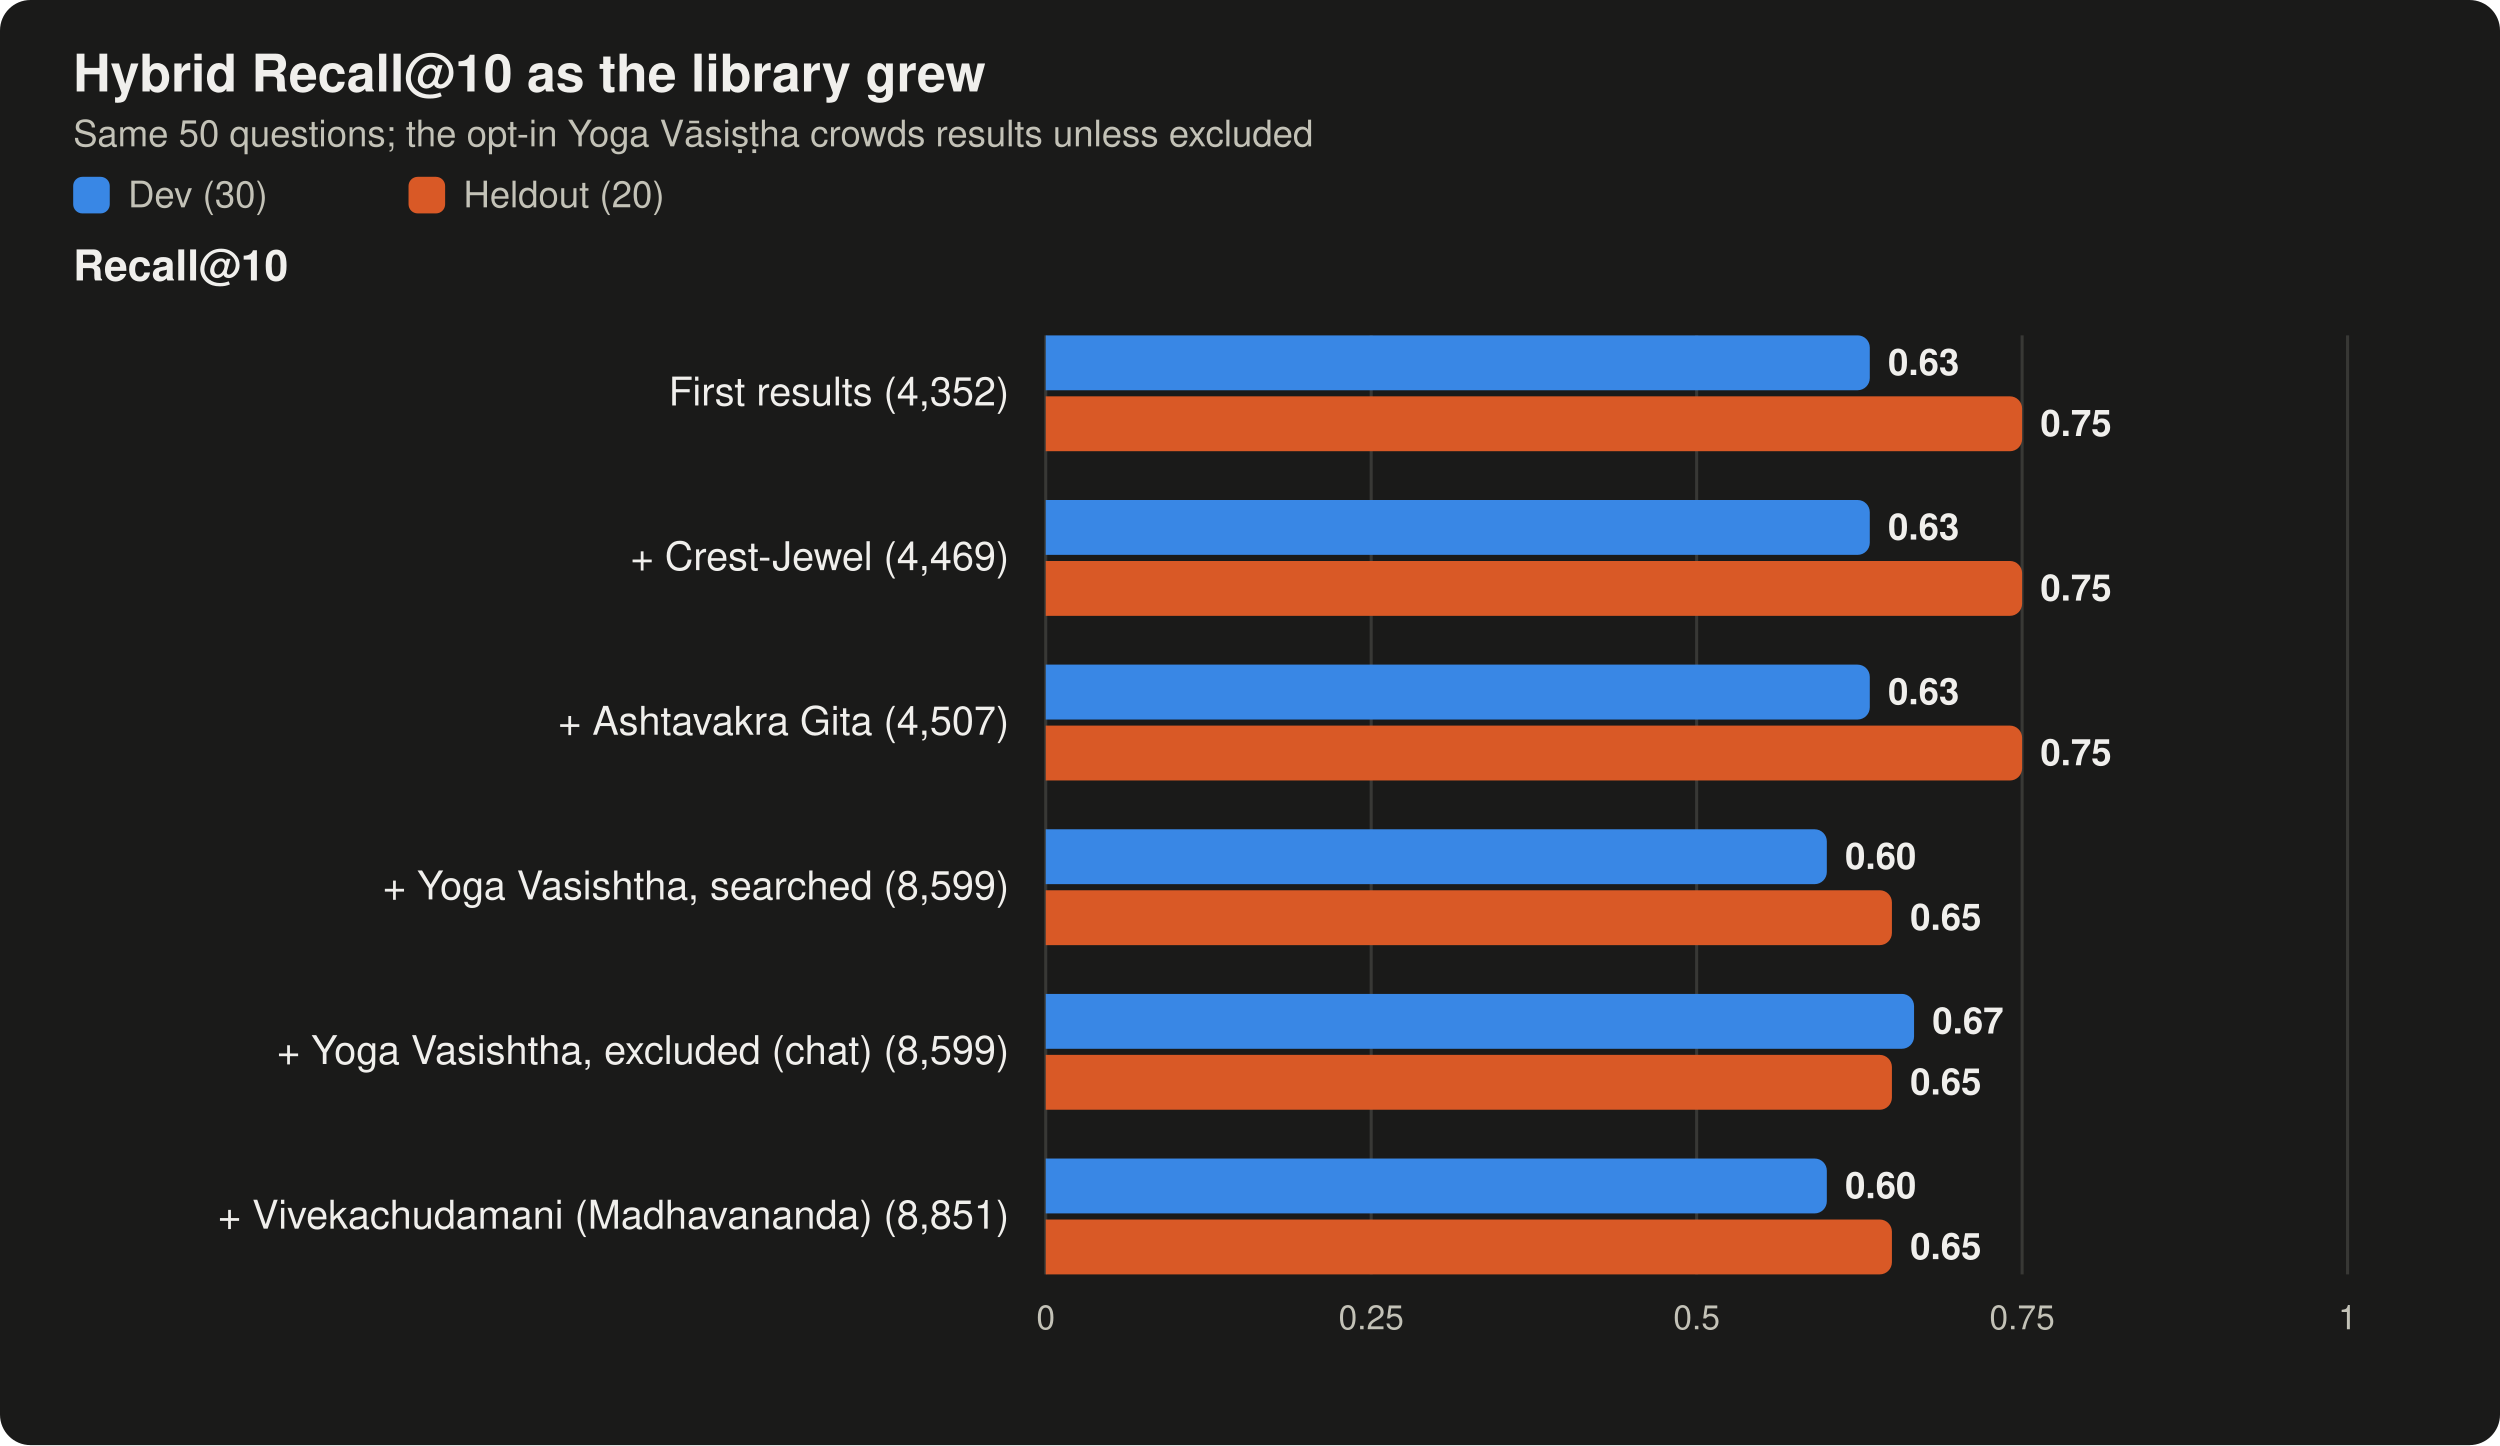
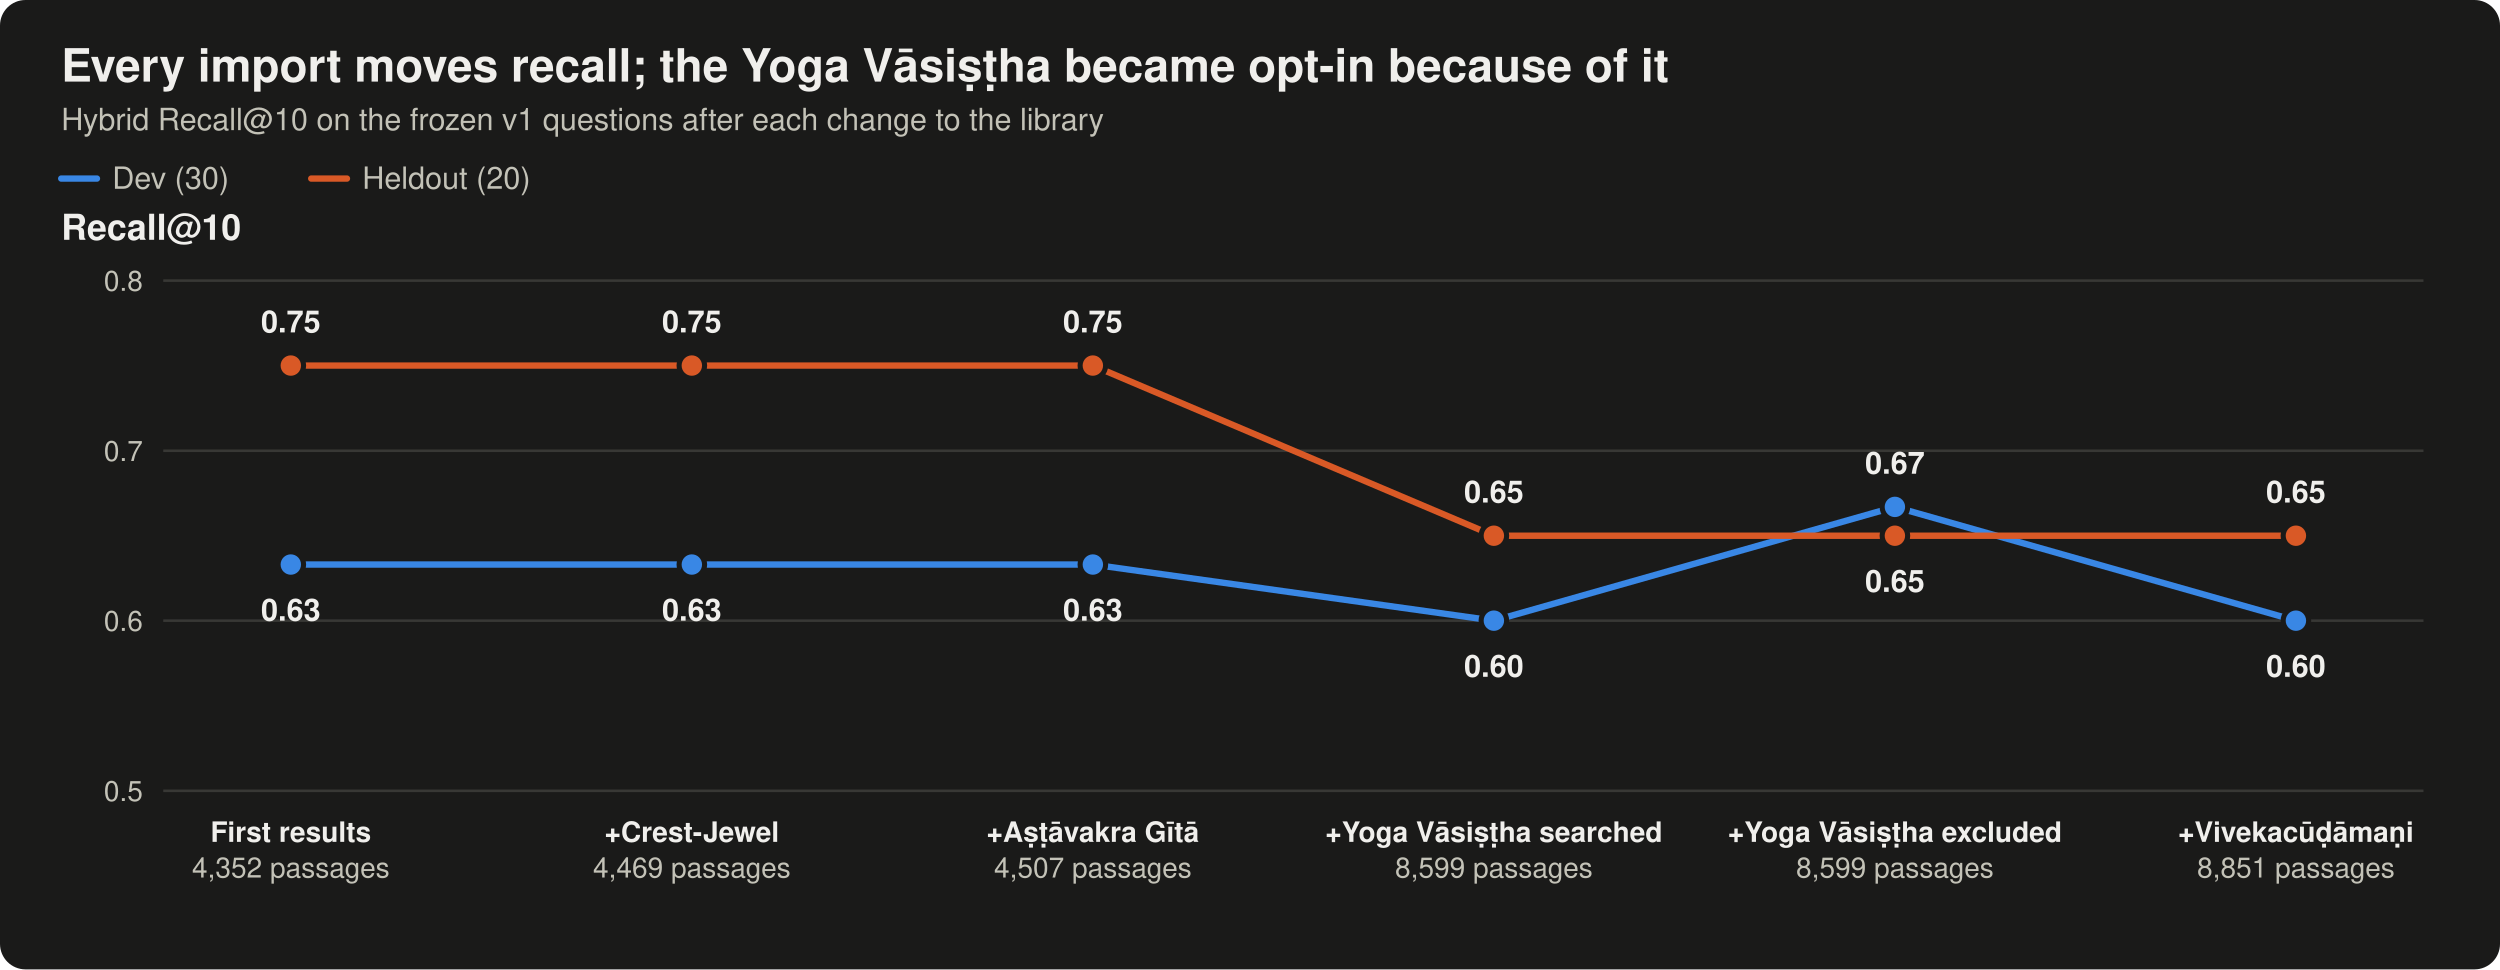
- <svg xmlns="http://www.w3.org/2000/svg" width="820" height="474" viewBox="0 0 820 474" font-family="-apple-system, 'Segoe UI', Helvetica, Arial, sans-serif" role="img" aria-labelledby="t d">
-   <rect width="820" height="474" rx="10" fill="#1a1a19" />
-   <text x="24" y="30" font-size="17" font-weight="700" fill="#f0efec">Hybrid Recall@10 as the library grew</text>
-   <text x="24" y="48" font-size="12" fill="#c3c2b7">Same 50 questions; the opt-in Yoga Vāsiṣṭha crowds results unless excluded</text>
-   <rect x="24" y="58" width="12" height="12" rx="3" fill="#3987e5" />
-   <text x="42" y="68" font-size="12" fill="#c3c2b7">Dev (30)</text>
-   <rect x="134" y="58" width="12" height="12" rx="3" fill="#d95926" />
-   <text x="152" y="68" font-size="12" fill="#c3c2b7">Heldout (20)</text>
-   <text x="24" y="92" font-size="14" font-weight="600" fill="#f0efec">Recall@10</text>
-   <line x1="343" y1="110" x2="343" y2="418" stroke="#383835" stroke-width="1" />
-   <text x="343" y="436" font-size="11" text-anchor="middle" fill="#c3c2b7">0</text>
-   <line x1="449.75" y1="110" x2="449.75" y2="418" stroke="#383835" stroke-width="1" />
-   <text x="449.75" y="436" font-size="11" text-anchor="middle" fill="#c3c2b7">0.25</text>
-   <line x1="556.5" y1="110" x2="556.5" y2="418" stroke="#383835" stroke-width="1" />
-   <text x="556.5" y="436" font-size="11" text-anchor="middle" fill="#c3c2b7">0.5</text>
-   <line x1="663.25" y1="110" x2="663.25" y2="418" stroke="#383835" stroke-width="1" />
-   <text x="663.25" y="436" font-size="11" text-anchor="middle" fill="#c3c2b7">0.75</text>
-   <line x1="770.0" y1="110" x2="770.0" y2="418" stroke="#383835" stroke-width="1" />
-   <text x="770.0" y="436" font-size="11" text-anchor="middle" fill="#c3c2b7">1</text>
-   <text x="331" y="133.0" font-size="13" text-anchor="end" fill="#f0efec">First results (4,352)</text>
-   <path d="M343,110 h266.291 a4,4 0 0 1 4,4 v10 a4,4 0 0 1 -4,4 h-266.291 z" fill="#3987e5" />
-   <text x="619.291" y="123.0" font-size="12" font-weight="600" fill="#f0efec">0.63</text>
-   <path d="M343,130 h316.25 a4,4 0 0 1 4,4 v10 a4,4 0 0 1 -4,4 h-316.25 z" fill="#d95926" />
-   <text x="669.25" y="143.0" font-size="12" font-weight="600" fill="#f0efec">0.75</text>
-   <text x="331" y="187.0" font-size="13" text-anchor="end" fill="#f0efec">+ Crest-Jewel (4,469)</text>
-   <path d="M343,164 h266.291 a4,4 0 0 1 4,4 v10 a4,4 0 0 1 -4,4 h-266.291 z" fill="#3987e5" />
-   <text x="619.291" y="177.0" font-size="12" font-weight="600" fill="#f0efec">0.63</text>
-   <path d="M343,184 h316.25 a4,4 0 0 1 4,4 v10 a4,4 0 0 1 -4,4 h-316.25 z" fill="#d95926" />
-   <text x="669.25" y="197.0" font-size="12" font-weight="600" fill="#f0efec">0.75</text>
-   <text x="331" y="241.0" font-size="13" text-anchor="end" fill="#f0efec">+ Ashtavakra Gita (4,507)</text>
-   <path d="M343,218 h266.291 a4,4 0 0 1 4,4 v10 a4,4 0 0 1 -4,4 h-266.291 z" fill="#3987e5" />
-   <text x="619.291" y="231.0" font-size="12" font-weight="600" fill="#f0efec">0.63</text>
-   <path d="M343,238 h316.25 a4,4 0 0 1 4,4 v10 a4,4 0 0 1 -4,4 h-316.25 z" fill="#d95926" />
-   <text x="669.25" y="251.0" font-size="12" font-weight="600" fill="#f0efec">0.75</text>
-   <text x="331" y="295.0" font-size="13" text-anchor="end" fill="#f0efec">+ Yoga Vasishtha, searched (8,599)</text>
-   <path d="M343,272 h252.2 a4,4 0 0 1 4,4 v10 a4,4 0 0 1 -4,4 h-252.2 z" fill="#3987e5" />
-   <text x="605.2" y="285.0" font-size="12" font-weight="600" fill="#f0efec">0.60</text>
-   <path d="M343,292 h273.55 a4,4 0 0 1 4,4 v10 a4,4 0 0 1 -4,4 h-273.55 z" fill="#d95926" />
-   <text x="626.55" y="305.0" font-size="12" font-weight="600" fill="#f0efec">0.65</text>
-   <text x="331" y="349.0" font-size="13" text-anchor="end" fill="#f0efec">+ Yoga Vasishtha, excluded (chat) (8,599)</text>
-   <path d="M343,326 h280.809 a4,4 0 0 1 4,4 v10 a4,4 0 0 1 -4,4 h-280.809 z" fill="#3987e5" />
-   <text x="633.809" y="339.0" font-size="12" font-weight="600" fill="#f0efec">0.67</text>
-   <path d="M343,346 h273.55 a4,4 0 0 1 4,4 v10 a4,4 0 0 1 -4,4 h-273.55 z" fill="#d95926" />
-   <text x="626.55" y="359.0" font-size="12" font-weight="600" fill="#f0efec">0.65</text>
-   <text x="331" y="403.0" font-size="13" text-anchor="end" fill="#f0efec">+ Vivekachudamani (Madhavananda) (8,851)</text>
-   <path d="M343,380 h252.2 a4,4 0 0 1 4,4 v10 a4,4 0 0 1 -4,4 h-252.2 z" fill="#3987e5" />
-   <text x="605.2" y="393.0" font-size="12" font-weight="600" fill="#f0efec">0.60</text>
-   <path d="M343,400 h273.55 a4,4 0 0 1 4,4 v10 a4,4 0 0 1 -4,4 h-273.55 z" fill="#d95926" />
-   <text x="626.55" y="413.0" font-size="12" font-weight="600" fill="#f0efec">0.65</text>
+ <svg xmlns="http://www.w3.org/2000/svg" width="980" height="380" viewBox="0 0 980 380" font-family="-apple-system, 'Segoe UI', Helvetica, Arial, sans-serif" role="img" aria-labelledby="t d">
+   <rect width="980" height="380" rx="10" fill="#1a1a19" />
+   <text x="24.0" y="32.0" font-size="18" font-weight="700" text-anchor="start" fill="#f0efec">Every import moves recall; the Yoga Vāsiṣṭha became opt-in because of it</text>
+   <text x="24.0" y="51.0" font-size="12" font-weight="400" text-anchor="start" fill="#c3c2b7">Hybrid Recall@10 on the frozen v1 questions after each change to the library</text>
+   <line x1="24" y1="70" x2="38" y2="70" stroke="#3987e5" stroke-width="2.5" stroke-linecap="round" />
+   <text x="44.0" y="74.0" font-size="12" font-weight="400" text-anchor="start" fill="#c3c2b7">Dev (30)</text>
+   <line x1="122" y1="70" x2="136" y2="70" stroke="#d95926" stroke-width="2.5" stroke-linecap="round" />
+   <text x="142.0" y="74.0" font-size="12" font-weight="400" text-anchor="start" fill="#c3c2b7">Heldout (20)</text>
+   <text x="24.0" y="94.0" font-size="14" font-weight="600" text-anchor="start" fill="#f0efec">Recall@10</text>
+   <line x1="64.0" y1="310.0" x2="950.0" y2="310.0" stroke="#383835" />
+   <text x="56.0" y="314.0" font-size="11" font-weight="400" text-anchor="end" fill="#c3c2b7">0.5</text>
+   <line x1="64.0" y1="243.3" x2="950.0" y2="243.3" stroke="#383835" />
+   <text x="56.0" y="247.3" font-size="11" font-weight="400" text-anchor="end" fill="#c3c2b7">0.6</text>
+   <line x1="64.0" y1="176.7" x2="950.0" y2="176.7" stroke="#383835" />
+   <text x="56.0" y="180.7" font-size="11" font-weight="400" text-anchor="end" fill="#c3c2b7">0.7</text>
+   <line x1="64.0" y1="110.0" x2="950.0" y2="110.0" stroke="#383835" />
+   <text x="56.0" y="114.0" font-size="11" font-weight="400" text-anchor="end" fill="#c3c2b7">0.8</text>
+   <text x="114.0" y="330.0" font-size="11" font-weight="600" text-anchor="middle" fill="#f0efec">First results</text>
+   <text x="114.0" y="344.0" font-size="11" font-weight="400" text-anchor="middle" fill="#c3c2b7">4,352 passages</text>
+   <text x="271.2" y="330.0" font-size="11" font-weight="600" text-anchor="middle" fill="#f0efec">+Crest-Jewel</text>
+   <text x="271.2" y="344.0" font-size="11" font-weight="400" text-anchor="middle" fill="#c3c2b7">4,469 passages</text>
+   <text x="428.4" y="330.0" font-size="11" font-weight="600" text-anchor="middle" fill="#f0efec">+Aṣṭāvakra Gītā</text>
+   <text x="428.4" y="344.0" font-size="11" font-weight="400" text-anchor="middle" fill="#c3c2b7">4,507 passages</text>
+   <text x="585.6" y="330.0" font-size="11" font-weight="600" text-anchor="middle" fill="#f0efec">+Yoga Vāsiṣṭha searched</text>
+   <text x="585.6" y="344.0" font-size="11" font-weight="400" text-anchor="middle" fill="#c3c2b7">8,599 passages</text>
+   <text x="742.8" y="330.0" font-size="11" font-weight="600" text-anchor="middle" fill="#f0efec">+Yoga Vāsiṣṭha excluded</text>
+   <text x="742.8" y="344.0" font-size="11" font-weight="400" text-anchor="middle" fill="#c3c2b7">8,599 passages</text>
+   <text x="900.0" y="330.0" font-size="11" font-weight="600" text-anchor="middle" fill="#f0efec">+Vivekacūḍāmaṇi</text>
+   <text x="900.0" y="344.0" font-size="11" font-weight="400" text-anchor="middle" fill="#c3c2b7">8,851 passages</text>
+   <polyline points="114.0,221.3 271.2,221.3 428.4,221.3 585.6,243.3 742.8,198.7 900.0,243.3" fill="none" stroke="#3987e5" stroke-width="2.5" stroke-linejoin="round" stroke-linecap="round" />
+   <polyline points="114.0,143.3 271.2,143.3 428.4,143.3 585.6,210.0 742.8,210.0 900.0,210.0" fill="none" stroke="#d95926" stroke-width="2.5" stroke-linejoin="round" stroke-linecap="round" />
+   <circle cx="114.0" cy="221.3" r="5" fill="#3987e5" stroke="#1a1a19" stroke-width="2" />
+   <text x="114.0" y="243.3" font-size="12" font-weight="600" text-anchor="middle" fill="#f0efec">0.63</text>
+   <circle cx="271.2" cy="221.3" r="5" fill="#3987e5" stroke="#1a1a19" stroke-width="2" />
+   <text x="271.2" y="243.3" font-size="12" font-weight="600" text-anchor="middle" fill="#f0efec">0.63</text>
+   <circle cx="428.4" cy="221.3" r="5" fill="#3987e5" stroke="#1a1a19" stroke-width="2" />
+   <text x="428.4" y="243.3" font-size="12" font-weight="600" text-anchor="middle" fill="#f0efec">0.63</text>
+   <circle cx="585.6" cy="243.3" r="5" fill="#3987e5" stroke="#1a1a19" stroke-width="2" />
+   <text x="585.6" y="265.3" font-size="12" font-weight="600" text-anchor="middle" fill="#f0efec">0.60</text>
+   <circle cx="742.8" cy="198.7" r="5" fill="#3987e5" stroke="#1a1a19" stroke-width="2" />
+   <text x="742.8" y="185.7" font-size="12" font-weight="600" text-anchor="middle" fill="#f0efec">0.67</text>
+   <circle cx="900.0" cy="243.3" r="5" fill="#3987e5" stroke="#1a1a19" stroke-width="2" />
+   <text x="900.0" y="265.3" font-size="12" font-weight="600" text-anchor="middle" fill="#f0efec">0.60</text>
+   <circle cx="114.0" cy="143.3" r="5" fill="#d95926" stroke="#1a1a19" stroke-width="2" />
+   <text x="114.0" y="130.3" font-size="12" font-weight="600" text-anchor="middle" fill="#f0efec">0.75</text>
+   <circle cx="271.2" cy="143.3" r="5" fill="#d95926" stroke="#1a1a19" stroke-width="2" />
+   <text x="271.2" y="130.3" font-size="12" font-weight="600" text-anchor="middle" fill="#f0efec">0.75</text>
+   <circle cx="428.4" cy="143.3" r="5" fill="#d95926" stroke="#1a1a19" stroke-width="2" />
+   <text x="428.4" y="130.3" font-size="12" font-weight="600" text-anchor="middle" fill="#f0efec">0.75</text>
+   <circle cx="585.6" cy="210.0" r="5" fill="#d95926" stroke="#1a1a19" stroke-width="2" />
+   <text x="585.6" y="197.0" font-size="12" font-weight="600" text-anchor="middle" fill="#f0efec">0.65</text>
+   <circle cx="742.8" cy="210.0" r="5" fill="#d95926" stroke="#1a1a19" stroke-width="2" />
+   <text x="742.8" y="232.0" font-size="12" font-weight="600" text-anchor="middle" fill="#f0efec">0.65</text>
+   <circle cx="900.0" cy="210.0" r="5" fill="#d95926" stroke="#1a1a19" stroke-width="2" />
+   <text x="900.0" y="197.0" font-size="12" font-weight="600" text-anchor="middle" fill="#f0efec">0.65</text>
</svg>
